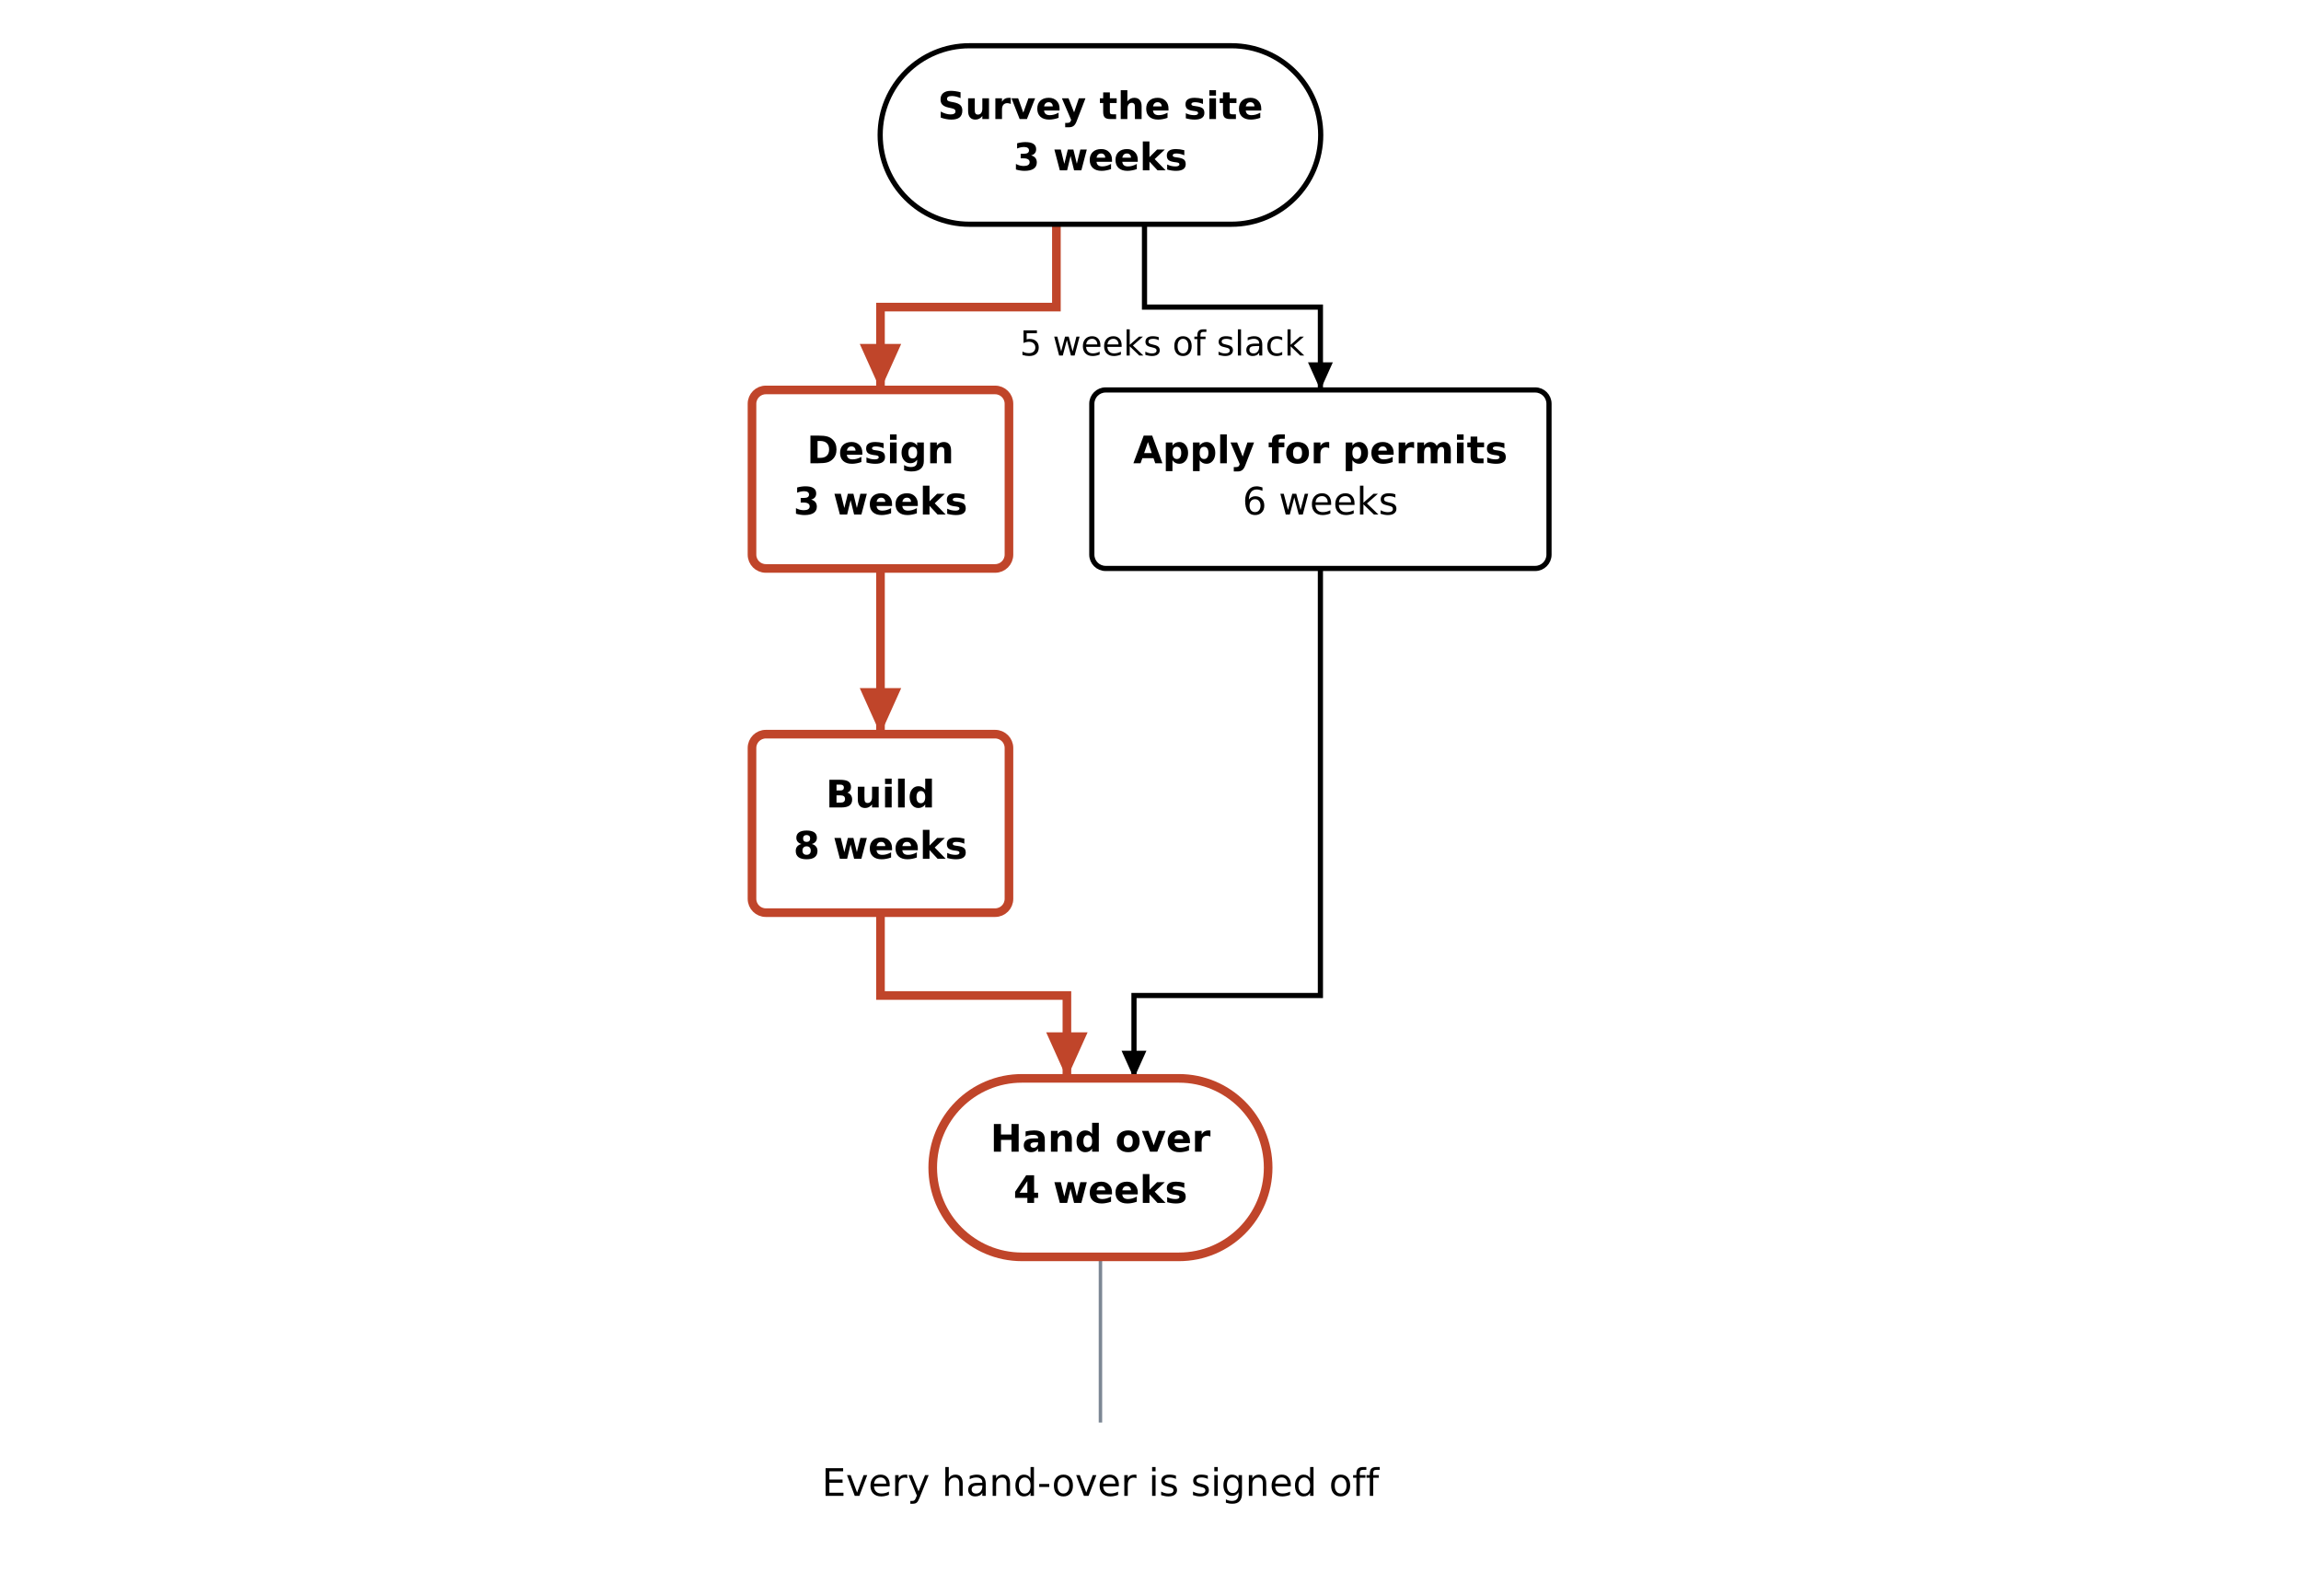
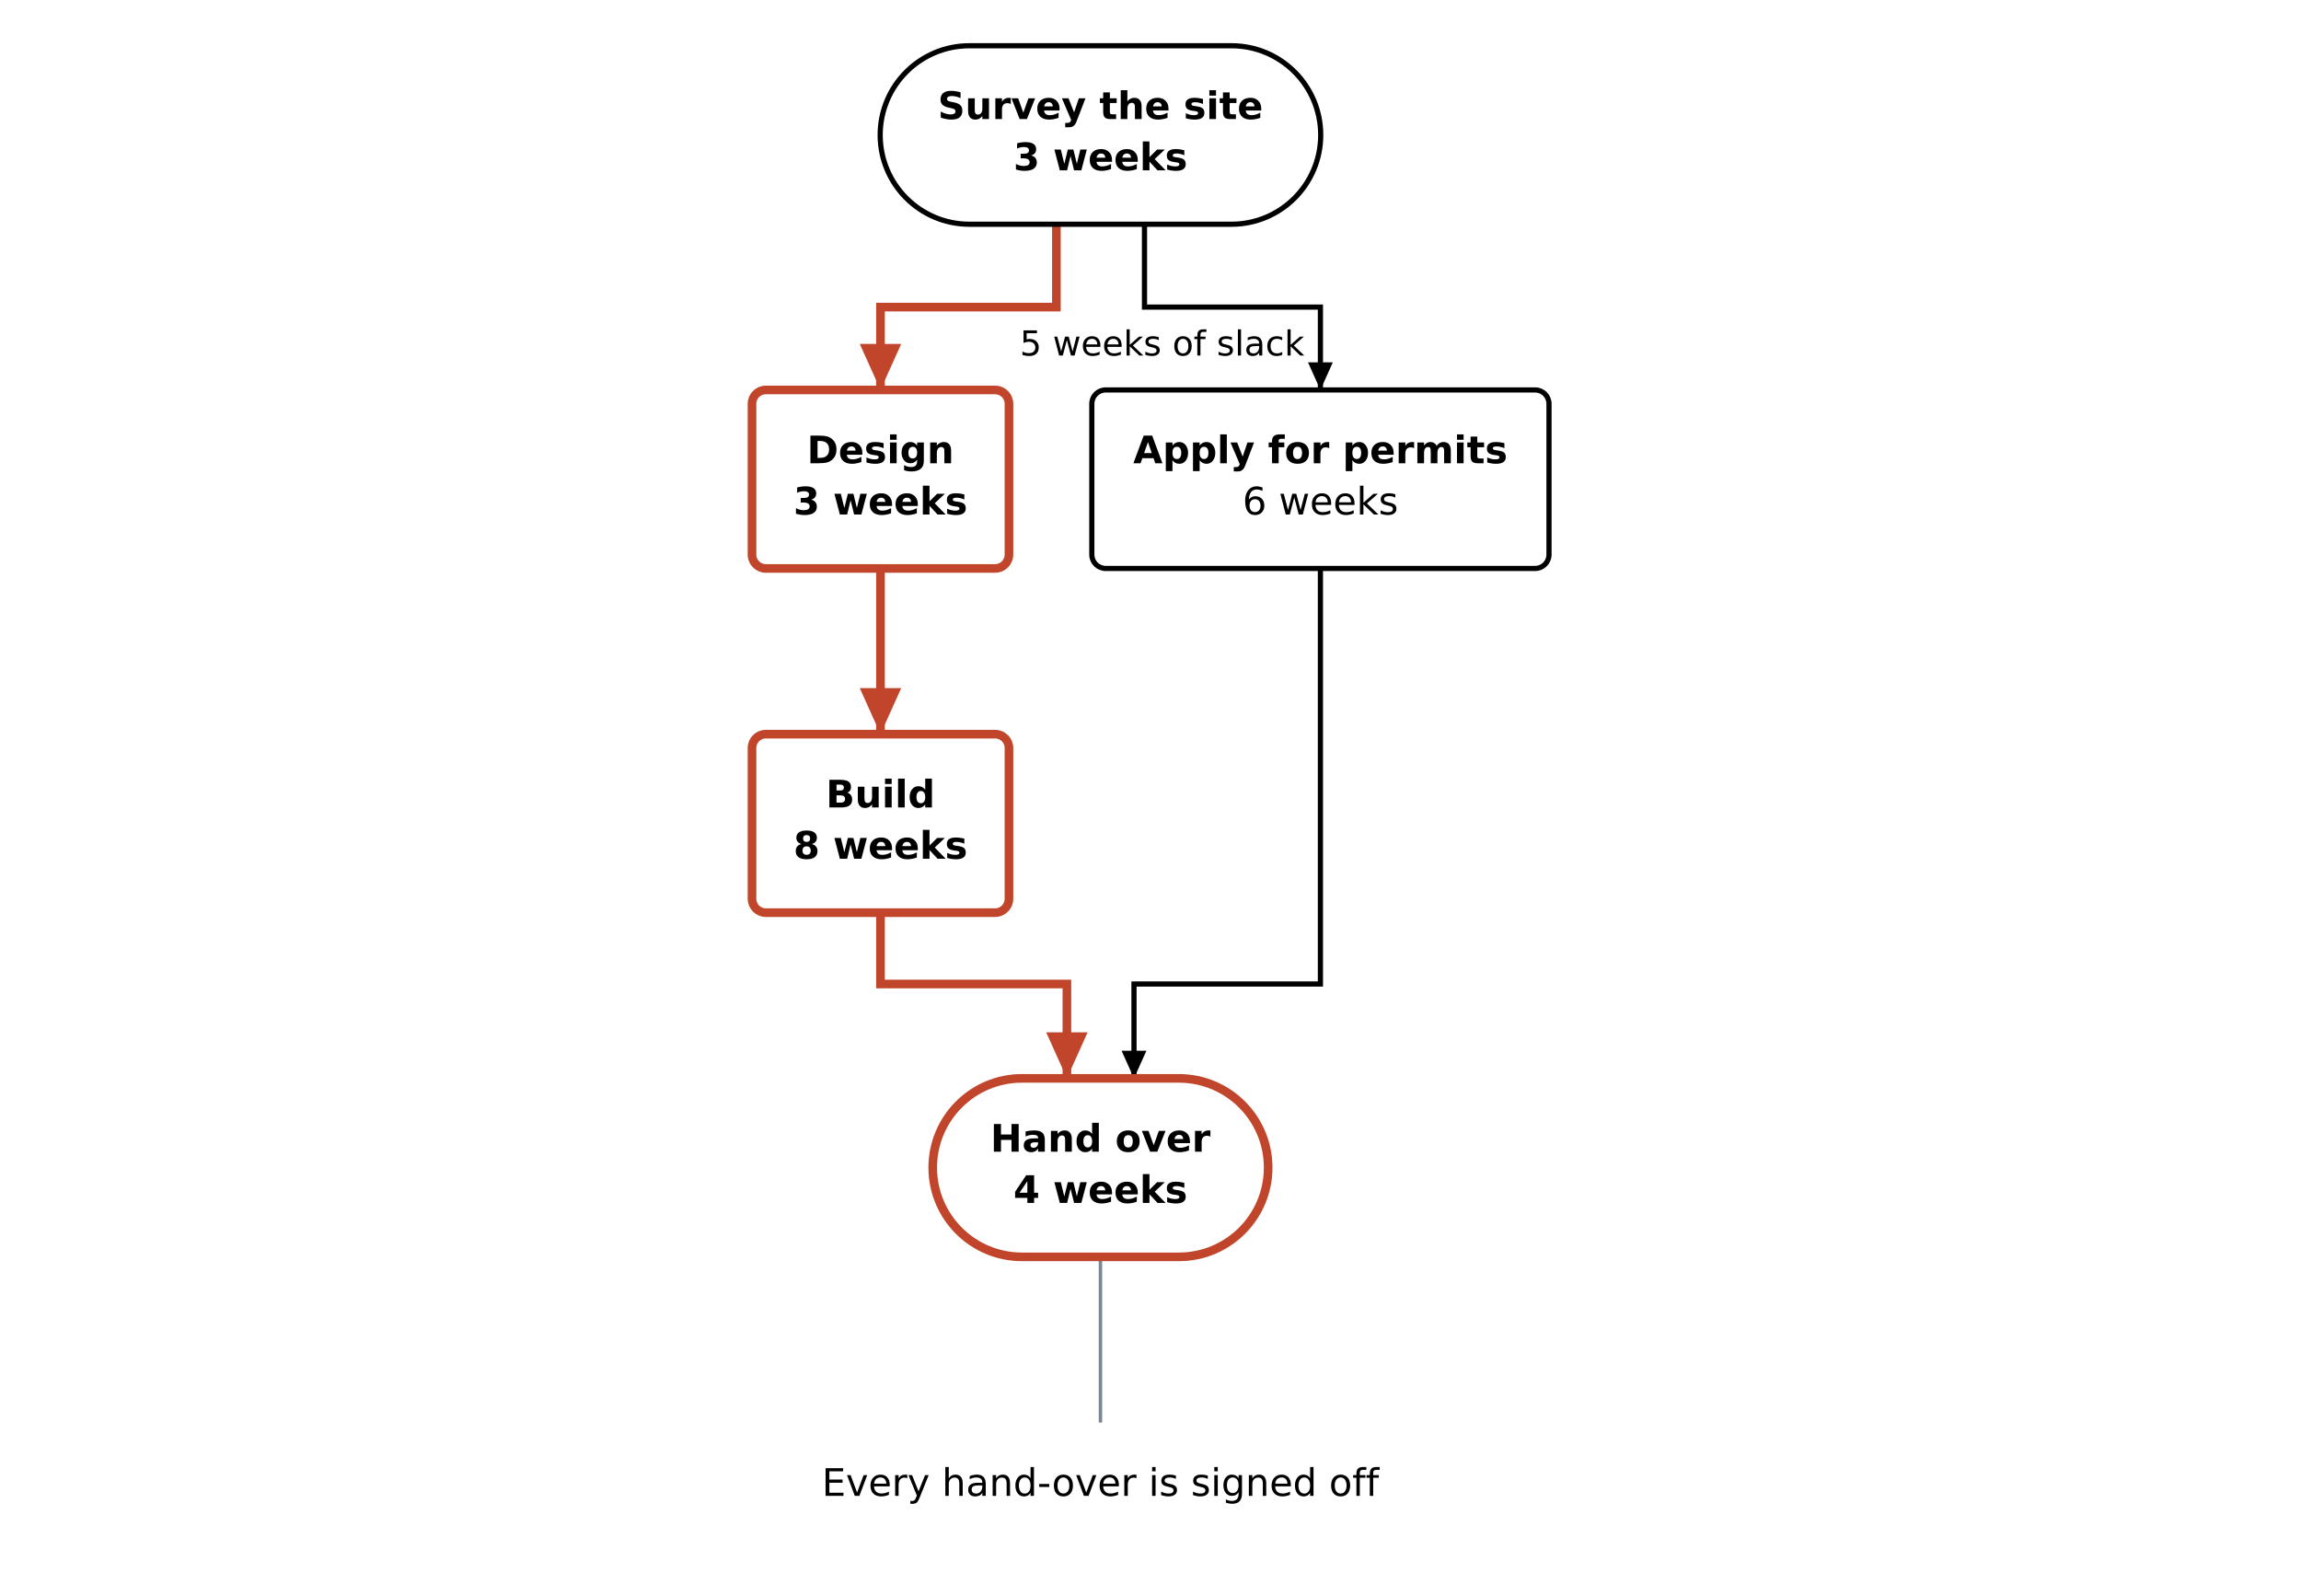
- <svg xmlns="http://www.w3.org/2000/svg" viewBox="-1.25 -1.25 666.5 462.15" role="img" aria-labelledby="dsa917d6fc4a-title dsa917d6fc4a-desc">
+ <svg xmlns="http://www.w3.org/2000/svg" viewBox="-1.25 -1.25 666.5 462.15" role="img" aria-labelledby="ds5e82dba054-title ds5e82dba054-desc">
  <path d="M 304.74 63.7 L 304.74 87.7 L 253.787 87.7 L 253.787 111.7" fill="none" stroke="#c0452a" stroke-width="2.5" />
  <polygon points="253.787,111.7 247.787,98.367 259.787,98.367" fill="#c0452a" stroke="none" />
  <path d="M 330.261 63.7 L 330.261 87.7 L 381.215 87.7 L 381.215 111.7" fill="none" stroke="currentColor" stroke-width="1.5" />
  <polygon points="381.215,111.7 377.615,103.7 384.815,103.7" fill="currentColor" stroke="none" />
  <path d="M 253.787 163.4 L 253.787 211.4" fill="none" stroke="#c0452a" stroke-width="2.5" />
  <polygon points="253.787,211.4 247.787,198.067 259.787,198.067" fill="#c0452a" stroke="none" />
-   <path d="M 253.787 263.1 L 253.787 287.1 L 307.785 287.1 L 307.785 311.1" fill="none" stroke="#c0452a" stroke-width="2.5" />
+   <path d="M 253.787 263.1 L 253.787 283.767 L 307.785 283.767 L 307.785 311.1" fill="none" stroke="#c0452a" stroke-width="2.5" />
  <polygon points="307.785,311.1 301.785,297.767 313.785,297.767" fill="#c0452a" stroke="none" />
-   <path d="M 381.215 163.4 L 381.215 287.1 L 327.217 287.1 L 327.217 311.1" fill="none" stroke="currentColor" stroke-width="1.5" />
+   <path d="M 381.215 163.4 L 381.215 283.767 L 327.217 283.767 L 327.217 311.1" fill="none" stroke="currentColor" stroke-width="1.5" />
  <polygon points="327.217,311.1 323.617,303.1 330.817,303.1" fill="currentColor" stroke="none" />
  <path d="M 317.501 362.8 L 317.501 410.8" fill="none" stroke="#7c8794" stroke-width="1" />
  <text x="317.501" y="432.033" font-family="'DejaVu Sans', sans-serif" font-size="11" fill="currentColor" text-anchor="middle">
    <tspan>Every hand-over is signed off</tspan>
  </text>
  <rect x="216.572" y="211.4" width="74.429" height="51.7" rx="4" fill="none" stroke="#c0452a" stroke-width="2.5" />
  <text x="253.787" y="232.633" font-family="'DejaVu Sans', sans-serif" font-size="11" fill="currentColor" text-anchor="middle">
    <tspan font-weight="bold">Build</tspan>
  </text>
  <text x="253.787" y="247.483" font-family="'DejaVu Sans', sans-serif" font-size="11" fill="currentColor" text-anchor="middle">
    <tspan font-weight="bold">8 weeks</tspan>
  </text>
  <rect x="216.572" y="111.7" width="74.429" height="51.7" rx="4" fill="none" stroke="#c0452a" stroke-width="2.5" />
  <text x="253.787" y="132.933" font-family="'DejaVu Sans', sans-serif" font-size="11" fill="currentColor" text-anchor="middle">
    <tspan font-weight="bold">Design</tspan>
  </text>
  <text x="253.787" y="147.783" font-family="'DejaVu Sans', sans-serif" font-size="11" fill="currentColor" text-anchor="middle">
    <tspan font-weight="bold">3 weeks</tspan>
  </text>
  <rect x="268.921" y="311.1" width="97.159" height="51.7" rx="25.85" fill="none" stroke="#c0452a" stroke-width="2.5" />
  <text x="317.501" y="332.333" font-family="'DejaVu Sans', sans-serif" font-size="11" fill="currentColor" text-anchor="middle">
    <tspan font-weight="bold">Hand over</tspan>
  </text>
  <text x="317.501" y="347.183" font-family="'DejaVu Sans', sans-serif" font-size="11" fill="currentColor" text-anchor="middle">
    <tspan font-weight="bold">4 weeks</tspan>
  </text>
  <rect x="315.001" y="111.7" width="132.426" height="51.7" rx="4" fill="none" stroke="currentColor" stroke-width="1.5" />
  <text x="381.215" y="132.933" font-family="'DejaVu Sans', sans-serif" font-size="11" fill="currentColor" text-anchor="middle">
    <tspan font-weight="bold">Apply for permits</tspan>
  </text>
  <text x="381.215" y="147.783" font-family="'DejaVu Sans', sans-serif" font-size="11" fill="currentColor" text-anchor="middle">
    <tspan>6 weeks</tspan>
  </text>
  <rect x="253.697" y="12" width="127.607" height="51.7" rx="25.85" fill="none" stroke="currentColor" stroke-width="1.5" />
  <text x="317.501" y="33.233" font-family="'DejaVu Sans', sans-serif" font-size="11" fill="currentColor" text-anchor="middle">
    <tspan font-weight="bold">Survey the site</tspan>
  </text>
  <text x="317.501" y="48.083" font-family="'DejaVu Sans', sans-serif" font-size="11" fill="currentColor" text-anchor="middle">
    <tspan font-weight="bold">3 weeks</tspan>
  </text>
  <text x="294.143" y="101.732" font-family="'DejaVu Sans', sans-serif" font-size="10" fill="currentColor">5 weeks of slack</text>
</svg>
